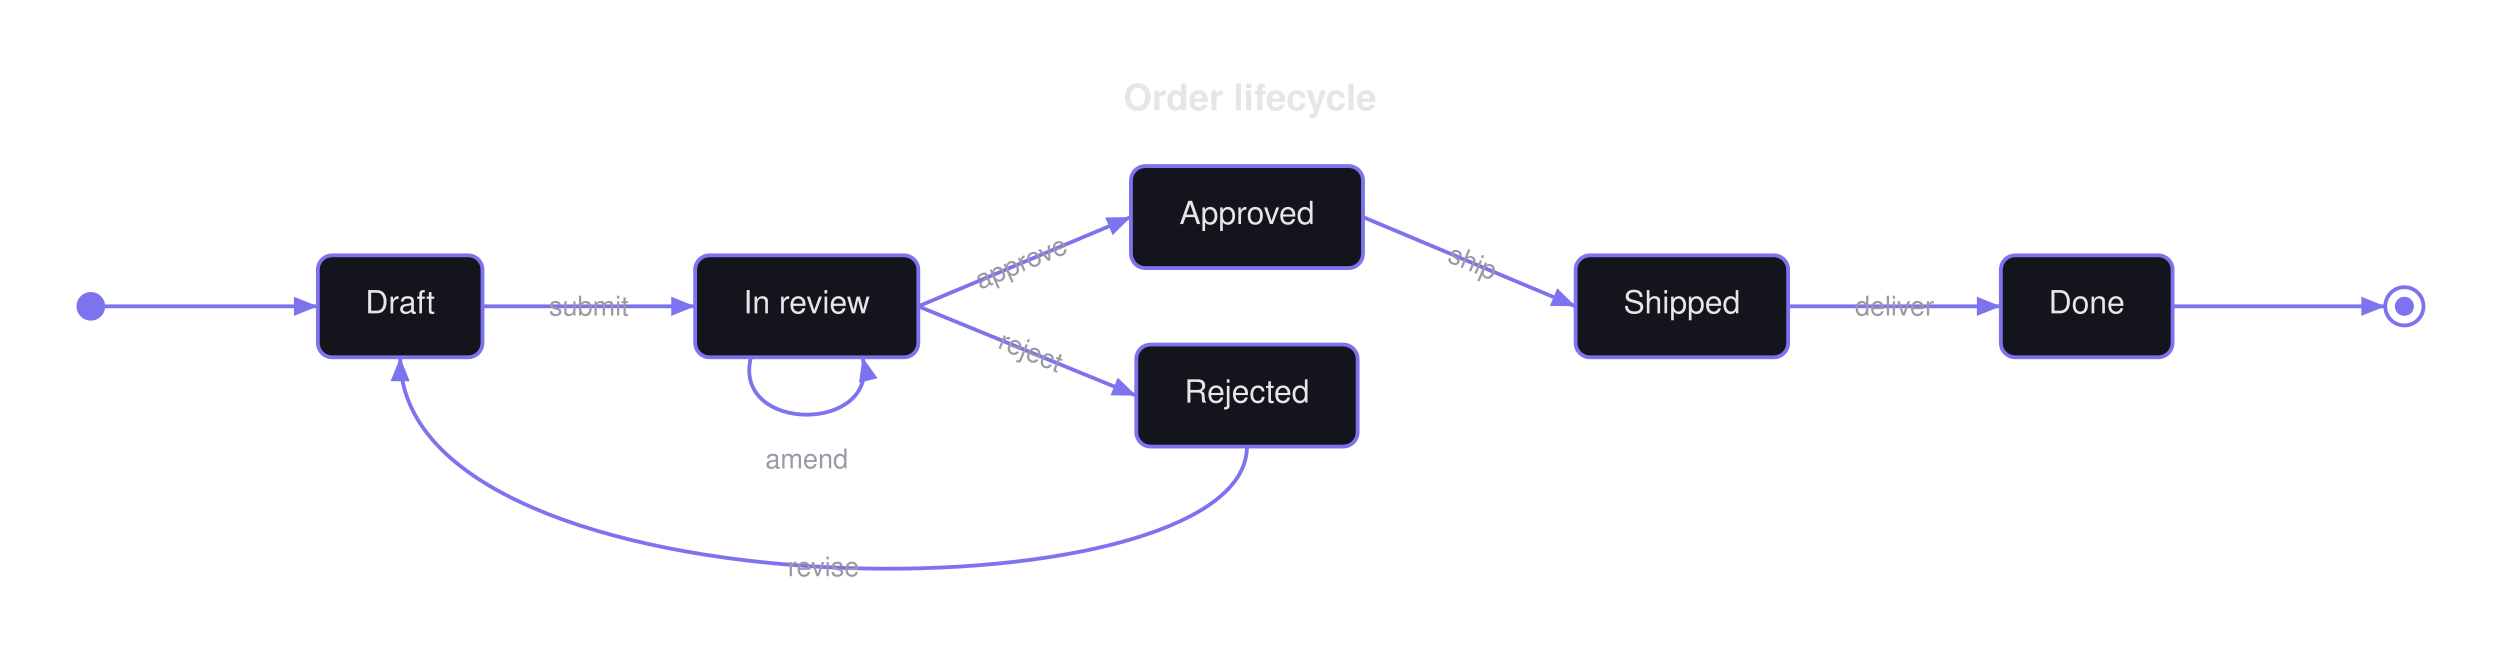
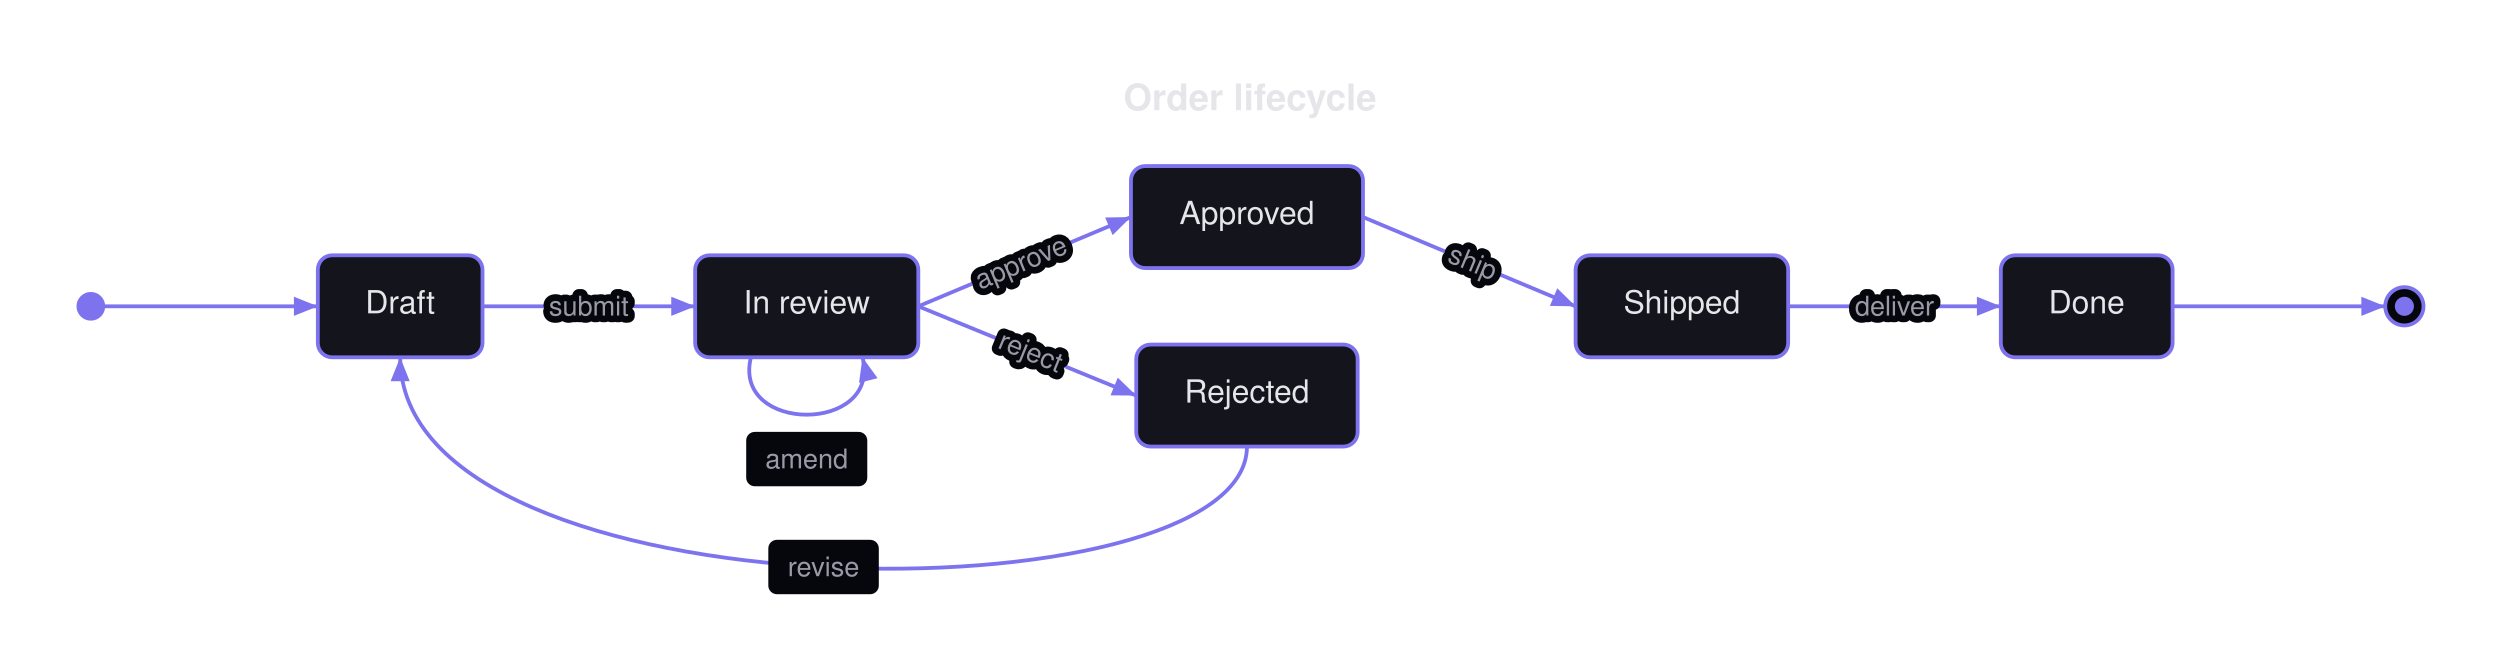
<svg xmlns="http://www.w3.org/2000/svg" version="1.1" width="1176.5" height="314.73" viewBox="0 0 1176.5 314.73" class="atelier-diagram" data-renderer="atelier/diagram" role="img">
  <rect x="0" y="0" width="1176.5" height="314.73" fill="transparent" />
  <text x="588.25" y="51.87" font-family="system-ui, -apple-system, Helvetica, Arial, sans-serif" font-size="17.25" font-weight="bold" text-anchor="middle" fill="var(--ink-0, #e6e6ea)">Order lifecycle</text>
  <line x1="49.5" y1="144.15" x2="149.57" y2="144.15" fill="none" stroke="var(--accent, #7e73ee)" stroke-width="1.8" stroke-linecap="round" stroke-linejoin="round" />
  <path d="M 149.57 144.15 L 138.32 148.65 L 138.32 139.65 Z" fill="var(--accent, #7e73ee)" />
  <line x1="227.07" y1="144.15" x2="327.14" y2="144.15" fill="none" stroke="var(--accent, #7e73ee)" stroke-width="1.8" stroke-linecap="round" stroke-linejoin="round" />
  <path d="M 327.14 144.15 L 315.89 148.65 L 315.89 139.65 Z" fill="var(--accent, #7e73ee)" />
  <line x1="432.15" y1="144.15" x2="532.22" y2="102.15" fill="none" stroke="var(--accent, #7e73ee)" stroke-width="1.8" stroke-linecap="round" stroke-linejoin="round" />
  <path d="M 532.22 102.15 L 523.59 110.65 L 520.1 102.35 Z" fill="var(--accent, #7e73ee)" />
  <line x1="432.15" y1="144.15" x2="534.72" y2="186.15" fill="none" stroke="var(--accent, #7e73ee)" stroke-width="1.8" stroke-linecap="round" stroke-linejoin="round" />
  <path d="M 534.72 186.15 L 522.61 186.05 L 526.02 177.72 Z" fill="var(--accent, #7e73ee)" />
  <line x1="641.42" y1="102.15" x2="741.48" y2="144.15" fill="none" stroke="var(--accent, #7e73ee)" stroke-width="1.8" stroke-linecap="round" stroke-linejoin="round" />
  <path d="M 741.48 144.15 L 729.37 143.95 L 732.85 135.65 Z" fill="var(--accent, #7e73ee)" />
  <line x1="841.52" y1="144.15" x2="941.58" y2="144.15" fill="none" stroke="var(--accent, #7e73ee)" stroke-width="1.8" stroke-linecap="round" stroke-linejoin="round" />
  <path d="M 941.58 144.15 L 930.33 148.65 L 930.33 139.65 Z" fill="var(--accent, #7e73ee)" />
  <line x1="1022.43" y1="144.15" x2="1122.5" y2="144.15" fill="none" stroke="var(--accent, #7e73ee)" stroke-width="1.8" stroke-linecap="round" stroke-linejoin="round" />
  <path d="M 1122.5 144.15 L 1111.25 148.65 L 1111.25 139.65 Z" fill="var(--accent, #7e73ee)" />
  <path d="M 353.39 168.15 C 344.39 204.15 414.9 204.15 405.9 168.15" fill="none" stroke="var(--accent, #7e73ee)" stroke-width="1.8" stroke-linecap="round" stroke-linejoin="round" />
  <path d="M 405.9 168.15 L 412.99 177.97 L 404.26 180.16 Z" fill="var(--accent, #7e73ee)" />
  <path d="M 586.82 210.15 C 586.82 292.73 188.32 292.73 188.32 168.15" fill="none" stroke="var(--accent, #7e73ee)" stroke-width="1.8" stroke-linecap="round" stroke-linejoin="round" />
  <path d="M 188.32 168.15 L 192.82 179.4 L 183.82 179.4 Z" fill="var(--accent, #7e73ee)" />
  <circle cx="42.75" cy="144.15" r="6.75" fill="var(--accent, #7e73ee)" />
-   <rect x="327.14" y="120.15" width="105.02" height="48" rx="6.75" fill="var(--doc-figure-fill, #14141c)" stroke="var(--accent, #7e73ee)" stroke-width="1.8" />
-   <rect x="149.57" y="120.15" width="77.5" height="48" rx="6.75" fill="var(--doc-figure-fill, #14141c)" stroke="var(--accent, #7e73ee)" stroke-width="1.8" />
-   <rect x="532.22" y="78.15" width="109.2" height="48" rx="6.75" fill="var(--doc-figure-fill, #14141c)" stroke="var(--accent, #7e73ee)" stroke-width="1.8" />
-   <rect x="534.72" y="162.15" width="104.19" height="48" rx="6.75" fill="var(--doc-figure-fill, #14141c)" stroke="var(--accent, #7e73ee)" stroke-width="1.8" />
-   <rect x="741.48" y="120.15" width="100.03" height="48" rx="6.75" fill="var(--doc-figure-fill, #14141c)" stroke="var(--accent, #7e73ee)" stroke-width="1.8" />
-   <rect x="941.58" y="120.15" width="80.85" height="48" rx="6.75" fill="var(--doc-figure-fill, #14141c)" stroke="var(--accent, #7e73ee)" stroke-width="1.8" />
-   <circle cx="1131.5" cy="144.15" r="9" fill="transparent" stroke="var(--accent, #7e73ee)" stroke-width="1.8" />
+   <rect x="327.14" y="120.15" width="105.02" height="48" rx="6.75" fill="var(--surface-1, #14141c)" stroke="var(--accent, #7e73ee)" stroke-width="1.8" />
+   <rect x="149.57" y="120.15" width="77.5" height="48" rx="6.75" fill="var(--surface-1, #14141c)" stroke="var(--accent, #7e73ee)" stroke-width="1.8" />
+   <rect x="532.22" y="78.15" width="109.2" height="48" rx="6.75" fill="var(--surface-1, #14141c)" stroke="var(--accent, #7e73ee)" stroke-width="1.8" />
+   <rect x="534.72" y="162.15" width="104.19" height="48" rx="6.75" fill="var(--surface-1, #14141c)" stroke="var(--accent, #7e73ee)" stroke-width="1.8" />
+   <rect x="741.48" y="120.15" width="100.03" height="48" rx="6.75" fill="var(--surface-1, #14141c)" stroke="var(--accent, #7e73ee)" stroke-width="1.8" />
+   <rect x="941.58" y="120.15" width="80.85" height="48" rx="6.75" fill="var(--surface-1, #14141c)" stroke="var(--accent, #7e73ee)" stroke-width="1.8" />
+   <circle cx="1131.5" cy="144.15" r="9" fill="var(--figure-canvas, #05070c)" stroke="var(--accent, #7e73ee)" stroke-width="1.8" />
  <circle cx="1131.5" cy="144.15" r="4.5" fill="var(--accent, #7e73ee)" />
  <text x="379.64" y="147.45" font-family="system-ui, -apple-system, Helvetica, Arial, sans-serif" font-size="15" text-anchor="middle" fill="var(--ink-0, #e6e6ea)">In review</text>
  <text x="188.32" y="147.45" font-family="system-ui, -apple-system, Helvetica, Arial, sans-serif" font-size="15" text-anchor="middle" fill="var(--ink-0, #e6e6ea)">Draft</text>
  <text x="586.82" y="105.45" font-family="system-ui, -apple-system, Helvetica, Arial, sans-serif" font-size="15" text-anchor="middle" fill="var(--ink-0, #e6e6ea)">Approved</text>
  <text x="586.82" y="189.45" font-family="system-ui, -apple-system, Helvetica, Arial, sans-serif" font-size="15" text-anchor="middle" fill="var(--ink-0, #e6e6ea)">Rejected</text>
  <text x="791.5" y="147.45" font-family="system-ui, -apple-system, Helvetica, Arial, sans-serif" font-size="15" text-anchor="middle" fill="var(--ink-0, #e6e6ea)">Shipped</text>
  <text x="982.01" y="147.45" font-family="system-ui, -apple-system, Helvetica, Arial, sans-serif" font-size="15" text-anchor="middle" fill="var(--ink-0, #e6e6ea)">Done</text>
-   <text x="277.1" y="148.48" font-family="system-ui, -apple-system, Helvetica, Arial, sans-serif" font-size="12.75" text-anchor="middle" fill="var(--ink-1, #9a9aa6)" stroke="transparent" stroke-width="6.3" stroke-linejoin="round" paint-order="stroke">submit</text>
-   <text x="482.18" y="127.49" font-family="system-ui, -apple-system, Helvetica, Arial, sans-serif" font-size="12.75" text-anchor="middle" fill="var(--ink-1, #9a9aa6)" transform="rotate(-22.77 482.18 127.49)" stroke="transparent" stroke-width="6.3" stroke-linejoin="round" paint-order="stroke">approve</text>
-   <text x="483.44" y="169.48" font-family="system-ui, -apple-system, Helvetica, Arial, sans-serif" font-size="12.75" text-anchor="middle" fill="var(--ink-1, #9a9aa6)" transform="rotate(22.27 483.44 169.48)" stroke="transparent" stroke-width="6.3" stroke-linejoin="round" paint-order="stroke">reject</text>
-   <text x="691.45" y="127.49" font-family="system-ui, -apple-system, Helvetica, Arial, sans-serif" font-size="12.75" text-anchor="middle" fill="var(--ink-1, #9a9aa6)" transform="rotate(22.77 691.45 127.49)" stroke="transparent" stroke-width="6.3" stroke-linejoin="round" paint-order="stroke">ship</text>
-   <text x="891.55" y="148.48" font-family="system-ui, -apple-system, Helvetica, Arial, sans-serif" font-size="12.75" text-anchor="middle" fill="var(--ink-1, #9a9aa6)" stroke="transparent" stroke-width="6.3" stroke-linejoin="round" paint-order="stroke">deliver</text>
-   <rect x="351.16" y="203.25" width="56.98" height="25.59" rx="4.05" fill="transparent" />
+   <text x="277.1" y="148.48" font-family="system-ui, -apple-system, Helvetica, Arial, sans-serif" font-size="12.75" text-anchor="middle" fill="var(--ink-1, #9a9aa6)" stroke="var(--figure-canvas, #05070c)" stroke-width="6.3" stroke-linejoin="round" paint-order="stroke">submit</text>
+   <text x="482.18" y="127.49" font-family="system-ui, -apple-system, Helvetica, Arial, sans-serif" font-size="12.75" text-anchor="middle" fill="var(--ink-1, #9a9aa6)" transform="rotate(-22.77 482.18 127.49)" stroke="var(--figure-canvas, #05070c)" stroke-width="6.3" stroke-linejoin="round" paint-order="stroke">approve</text>
+   <text x="483.44" y="169.48" font-family="system-ui, -apple-system, Helvetica, Arial, sans-serif" font-size="12.75" text-anchor="middle" fill="var(--ink-1, #9a9aa6)" transform="rotate(22.27 483.44 169.48)" stroke="var(--figure-canvas, #05070c)" stroke-width="6.3" stroke-linejoin="round" paint-order="stroke">reject</text>
+   <text x="691.45" y="127.49" font-family="system-ui, -apple-system, Helvetica, Arial, sans-serif" font-size="12.75" text-anchor="middle" fill="var(--ink-1, #9a9aa6)" transform="rotate(22.77 691.45 127.49)" stroke="var(--figure-canvas, #05070c)" stroke-width="6.3" stroke-linejoin="round" paint-order="stroke">ship</text>
+   <text x="891.55" y="148.48" font-family="system-ui, -apple-system, Helvetica, Arial, sans-serif" font-size="12.75" text-anchor="middle" fill="var(--ink-1, #9a9aa6)" stroke="var(--figure-canvas, #05070c)" stroke-width="6.3" stroke-linejoin="round" paint-order="stroke">deliver</text>
+   <rect x="351.16" y="203.25" width="56.98" height="25.59" rx="4.05" fill="var(--figure-canvas, #05070c)" />
  <text x="379.64" y="220.38" font-family="system-ui, -apple-system, Helvetica, Arial, sans-serif" font-size="12.75" text-anchor="middle" fill="var(--ink-1, #9a9aa6)">amend</text>
-   <rect x="361.57" y="254.04" width="52" height="25.59" rx="4.05" fill="transparent" />
+   <rect x="361.57" y="254.04" width="52" height="25.59" rx="4.05" fill="var(--figure-canvas, #05070c)" />
  <text x="387.57" y="271.17" font-family="system-ui, -apple-system, Helvetica, Arial, sans-serif" font-size="12.75" text-anchor="middle" fill="var(--ink-1, #9a9aa6)">revise</text>
</svg>
